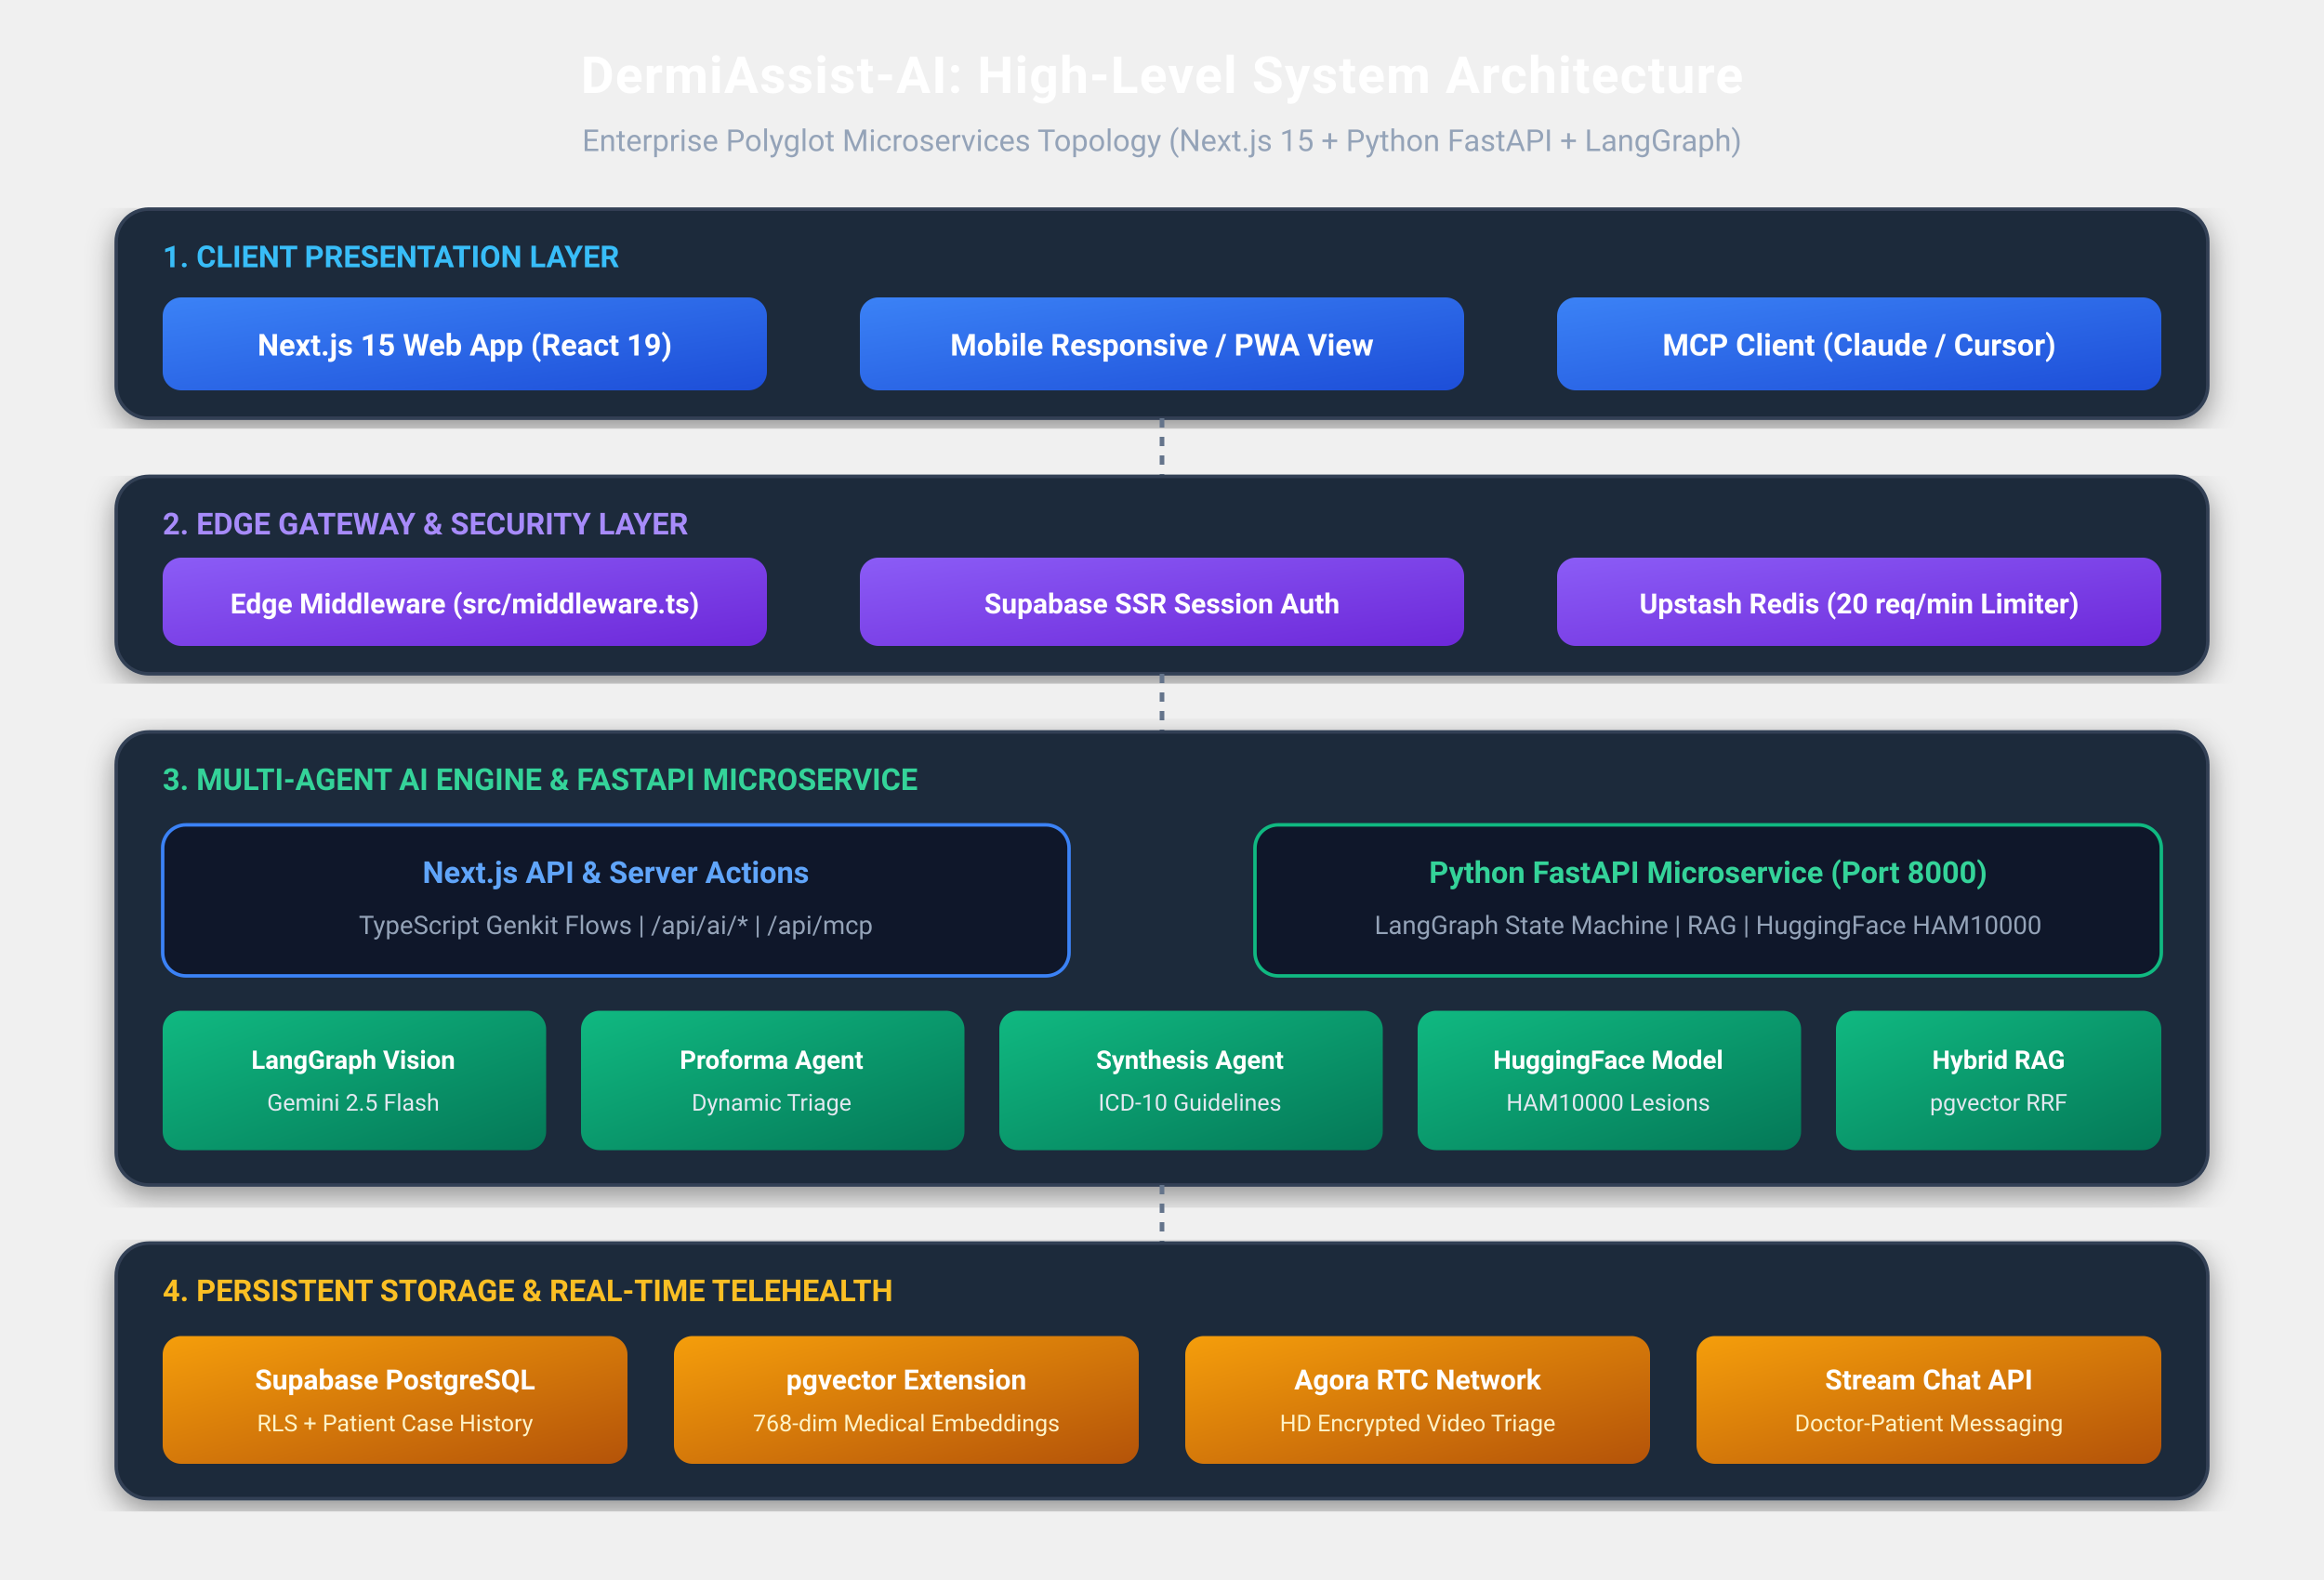
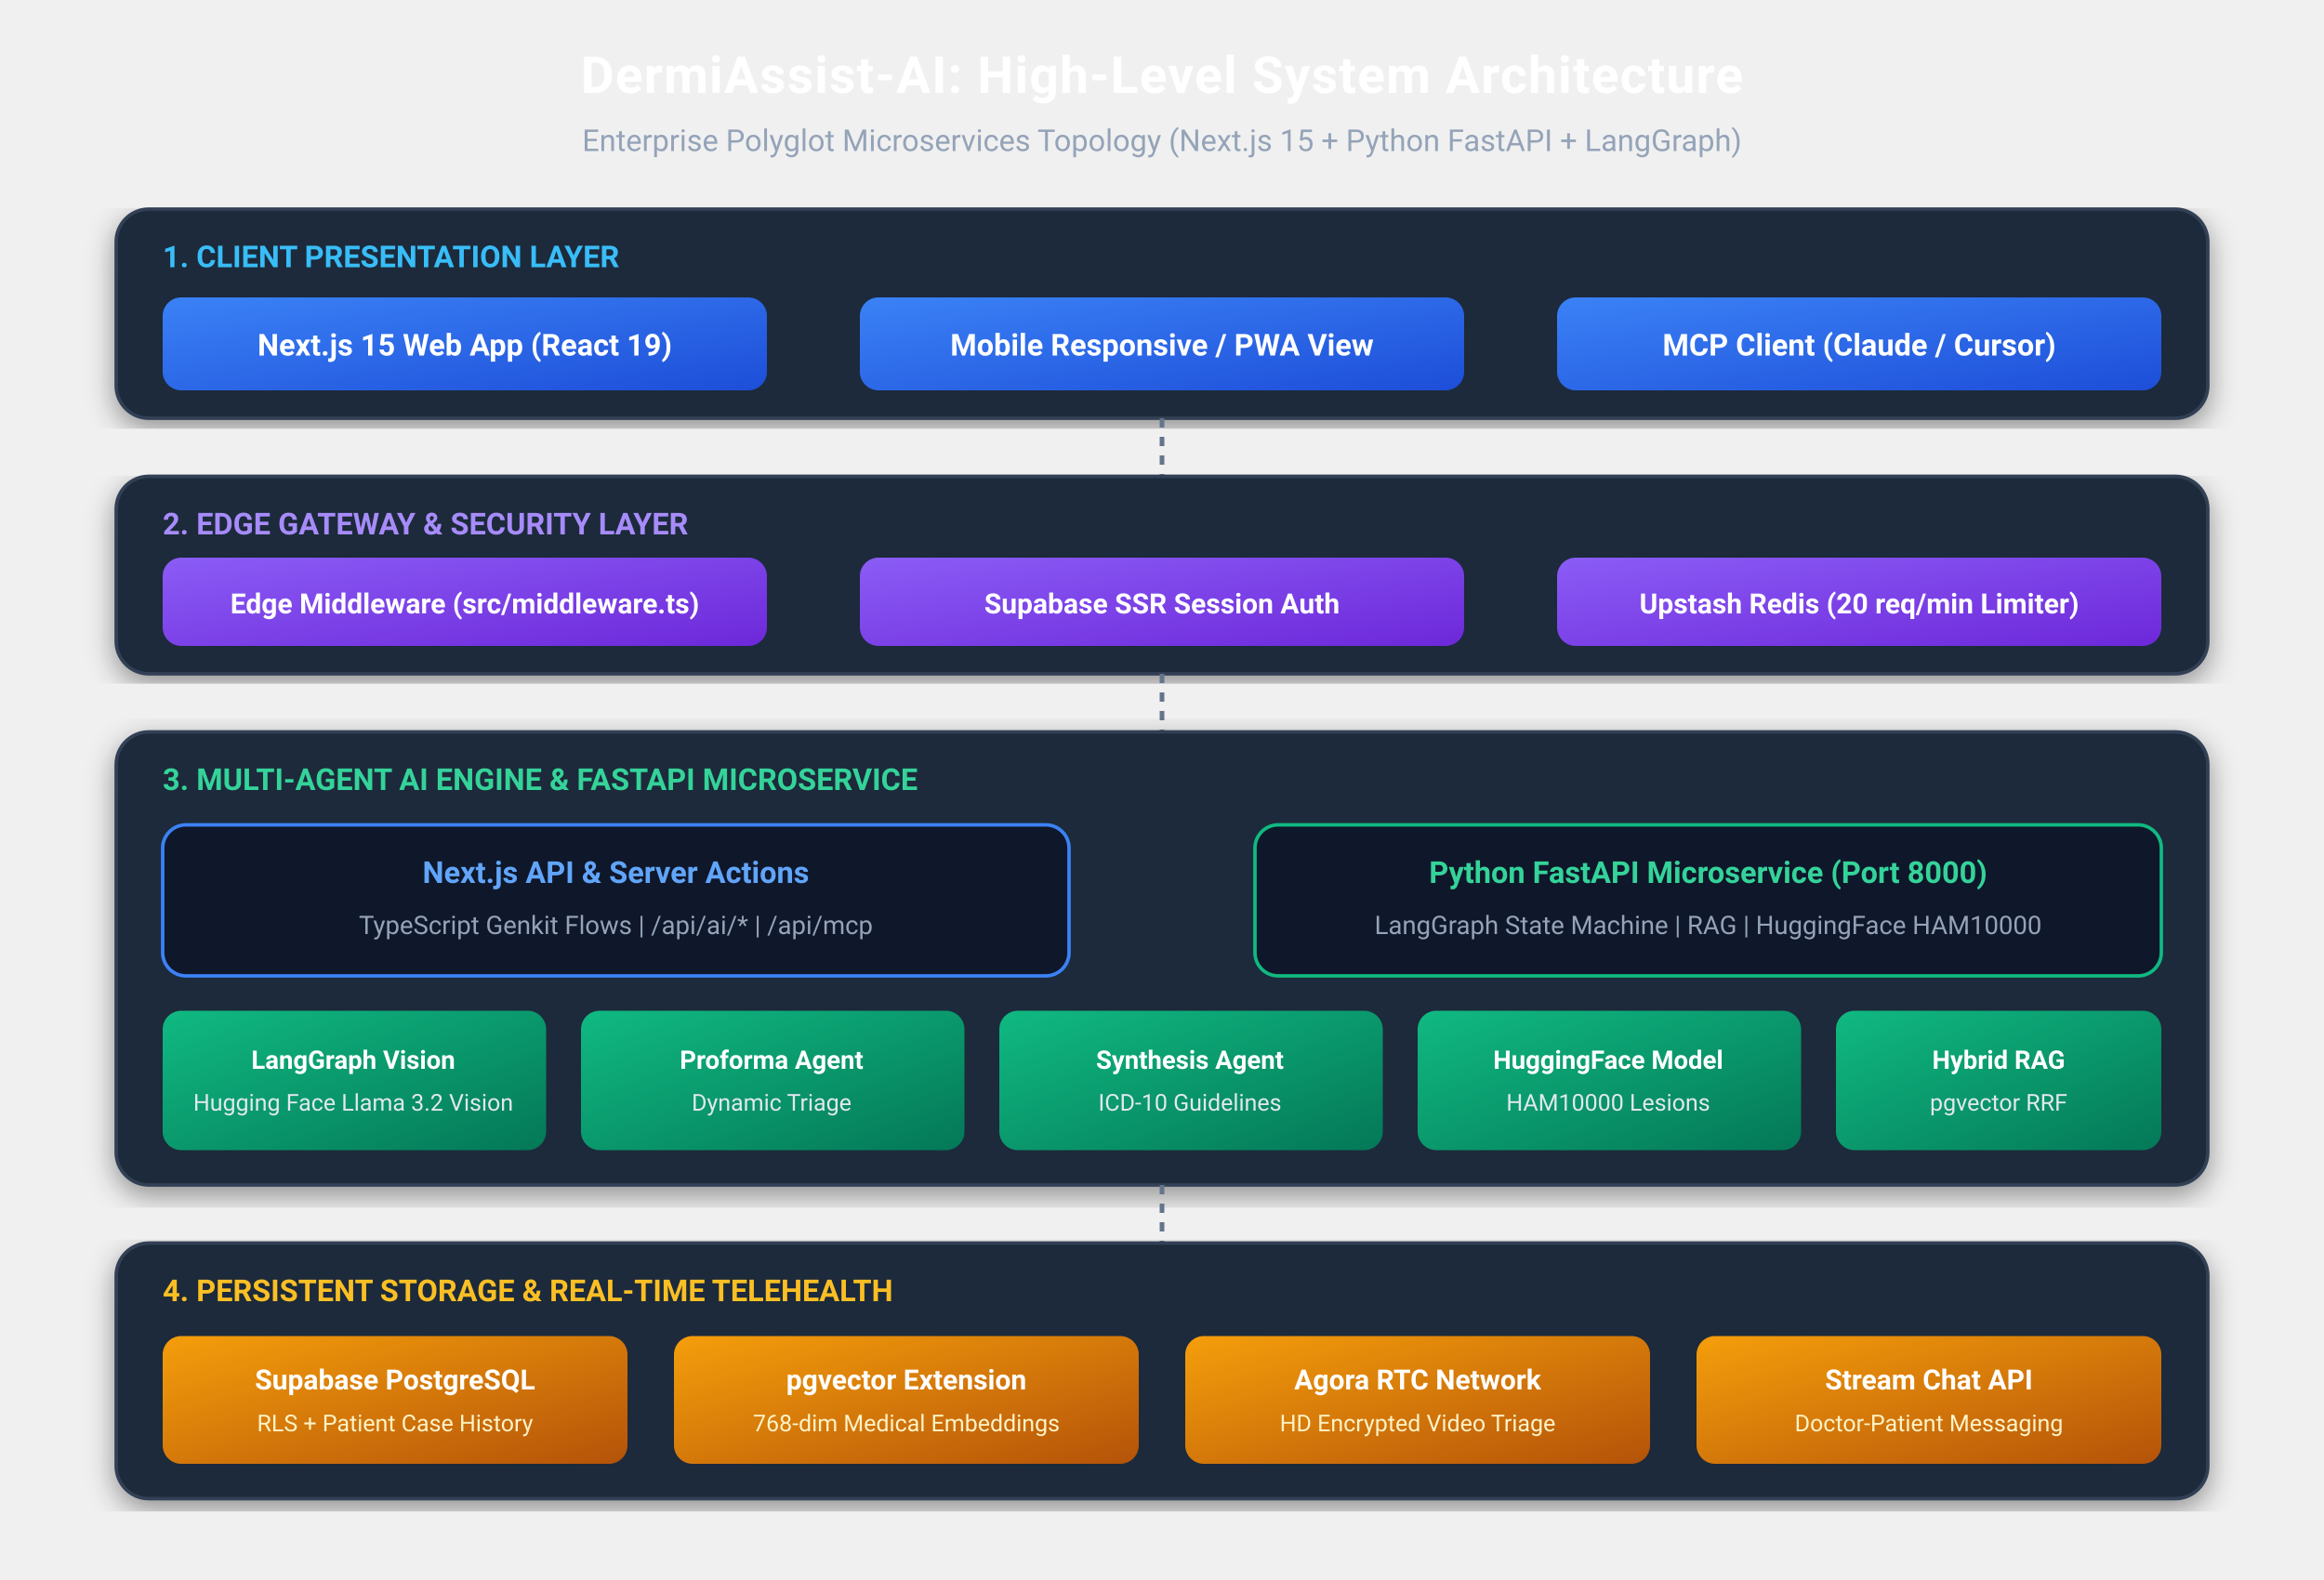
<svg xmlns="http://www.w3.org/2000/svg" viewBox="0 0 1000 680" width="100%" height="100%" style="background:#0b0f19; font-family: -apple-system, BlinkMacSystemFont, 'Segoe UI', Roboto, Helvetica, Arial, sans-serif;">
  <defs>
    <linearGradient id="primaryGrad" x1="0%" y1="0%" x2="100%" y2="100%">
      <stop offset="0%" stop-color="#3b82f6" />
      <stop offset="100%" stop-color="#1d4ed8" />
    </linearGradient>
    <linearGradient id="purpleGrad" x1="0%" y1="0%" x2="100%" y2="100%">
      <stop offset="0%" stop-color="#8b5cf6" />
      <stop offset="100%" stop-color="#6d28d9" />
    </linearGradient>
    <linearGradient id="emeraldGrad" x1="0%" y1="0%" x2="100%" y2="100%">
      <stop offset="0%" stop-color="#10b981" />
      <stop offset="100%" stop-color="#047857" />
    </linearGradient>
    <linearGradient id="amberGrad" x1="0%" y1="0%" x2="100%" y2="100%">
      <stop offset="0%" stop-color="#f59e0b" />
      <stop offset="100%" stop-color="#b45309" />
    </linearGradient>
    <filter id="shadow" x="-5%" y="-5%" width="110%" height="110%">
      <feDropShadow dx="0" dy="4" stdDeviation="6" flood-color="#000000" flood-opacity="0.4" />
    </filter>
  </defs>
  <text x="500" y="40" text-anchor="middle" fill="#ffffff" font-size="22" font-weight="700" letter-spacing="0.5">DermiAssist-AI: High-Level System Architecture</text>
  <text x="500" y="65" text-anchor="middle" fill="#94a3b8" font-size="13">Enterprise Polyglot Microservices Topology (Next.js 15 + Python FastAPI + LangGraph)</text>
  <rect x="50" y="90" width="900" height="90" rx="14" fill="#1e293b" stroke="#334155" stroke-width="1.5" filter="url(#shadow)" />
  <text x="70" y="115" fill="#38bdf8" font-size="13" font-weight="700">1. CLIENT PRESENTATION LAYER</text>
  <rect x="70" y="128" width="260" height="40" rx="8" fill="url(#primaryGrad)" />
  <text x="200" y="153" text-anchor="middle" fill="#ffffff" font-size="13" font-weight="600">Next.js 15 Web App (React 19)</text>
  <rect x="370" y="128" width="260" height="40" rx="8" fill="url(#primaryGrad)" />
  <text x="500" y="153" text-anchor="middle" fill="#ffffff" font-size="13" font-weight="600">Mobile Responsive / PWA View</text>
  <rect x="670" y="128" width="260" height="40" rx="8" fill="url(#primaryGrad)" />
  <text x="800" y="153" text-anchor="middle" fill="#ffffff" font-size="13" font-weight="600">MCP Client (Claude / Cursor)</text>
  <path d="M 500 180 L 500 205" stroke="#64748b" stroke-width="2" stroke-dasharray="4" />
  <rect x="50" y="205" width="900" height="85" rx="14" fill="#1e293b" stroke="#334155" stroke-width="1.5" filter="url(#shadow)" />
  <text x="70" y="230" fill="#a78bfa" font-size="13" font-weight="700">2. EDGE GATEWAY &amp; SECURITY LAYER</text>
  <rect x="70" y="240" width="260" height="38" rx="8" fill="url(#purpleGrad)" />
  <text x="200" y="264" text-anchor="middle" fill="#ffffff" font-size="12" font-weight="600">Edge Middleware (src/middleware.ts)</text>
  <rect x="370" y="240" width="260" height="38" rx="8" fill="url(#purpleGrad)" />
  <text x="500" y="264" text-anchor="middle" fill="#ffffff" font-size="12" font-weight="600">Supabase SSR Session Auth</text>
  <rect x="670" y="240" width="260" height="38" rx="8" fill="url(#purpleGrad)" />
  <text x="800" y="264" text-anchor="middle" fill="#ffffff" font-size="12" font-weight="600">Upstash Redis (20 req/min Limiter)</text>
  <path d="M 500 290 L 500 315" stroke="#64748b" stroke-width="2" stroke-dasharray="4" />
  <rect x="50" y="315" width="900" height="195" rx="14" fill="#1e293b" stroke="#334155" stroke-width="1.5" filter="url(#shadow)" />
  <text x="70" y="340" fill="#34d399" font-size="13" font-weight="700">3. MULTI-AGENT AI ENGINE &amp; FASTAPI MICROSERVICE</text>
  <rect x="70" y="355" width="390" height="65" rx="10" fill="#0f172a" stroke="#3b82f6" stroke-width="1.5" />
  <text x="265" y="380" text-anchor="middle" fill="#60a5fa" font-size="13" font-weight="700">Next.js API &amp; Server Actions</text>
  <text x="265" y="402" text-anchor="middle" fill="#94a3b8" font-size="11">TypeScript Genkit Flows | /api/ai/* | /api/mcp</text>
  <rect x="540" y="355" width="390" height="65" rx="10" fill="#0f172a" stroke="#10b981" stroke-width="1.5" />
  <text x="735" y="380" text-anchor="middle" fill="#34d399" font-size="13" font-weight="700">Python FastAPI Microservice (Port 8000)</text>
  <text x="735" y="402" text-anchor="middle" fill="#94a3b8" font-size="11">LangGraph State Machine | RAG | HuggingFace HAM10000</text>
  <rect x="70" y="435" width="165" height="60" rx="8" fill="url(#emeraldGrad)" />
  <text x="152" y="460" text-anchor="middle" fill="#ffffff" font-size="11" font-weight="700">LangGraph Vision</text>
-   <text x="152" y="478" text-anchor="middle" fill="#e2e8f0" font-size="10">Gemini 2.5 Flash</text>
+   <text x="152" y="478" text-anchor="middle" fill="#e2e8f0" font-size="10">Hugging Face Llama 3.2 Vision</text>
  <rect x="250" y="435" width="165" height="60" rx="8" fill="url(#emeraldGrad)" />
  <text x="332" y="460" text-anchor="middle" fill="#ffffff" font-size="11" font-weight="700">Proforma Agent</text>
  <text x="332" y="478" text-anchor="middle" fill="#e2e8f0" font-size="10">Dynamic Triage</text>
  <rect x="430" y="435" width="165" height="60" rx="8" fill="url(#emeraldGrad)" />
  <text x="512" y="460" text-anchor="middle" fill="#ffffff" font-size="11" font-weight="700">Synthesis Agent</text>
  <text x="512" y="478" text-anchor="middle" fill="#e2e8f0" font-size="10">ICD-10 Guidelines</text>
  <rect x="610" y="435" width="165" height="60" rx="8" fill="url(#emeraldGrad)" />
  <text x="692" y="460" text-anchor="middle" fill="#ffffff" font-size="11" font-weight="700">HuggingFace Model</text>
  <text x="692" y="478" text-anchor="middle" fill="#e2e8f0" font-size="10">HAM10000 Lesions</text>
  <rect x="790" y="435" width="140" height="60" rx="8" fill="url(#emeraldGrad)" />
  <text x="860" y="460" text-anchor="middle" fill="#ffffff" font-size="11" font-weight="700">Hybrid RAG</text>
  <text x="860" y="478" text-anchor="middle" fill="#e2e8f0" font-size="10">pgvector RRF</text>
  <path d="M 500 510 L 500 535" stroke="#64748b" stroke-width="2" stroke-dasharray="4" />
  <rect x="50" y="535" width="900" height="110" rx="14" fill="#1e293b" stroke="#334155" stroke-width="1.5" filter="url(#shadow)" />
  <text x="70" y="560" fill="#fbbf24" font-size="13" font-weight="700">4. PERSISTENT STORAGE &amp; REAL-TIME TELEHEALTH</text>
  <rect x="70" y="575" width="200" height="55" rx="8" fill="url(#amberGrad)" />
  <text x="170" y="598" text-anchor="middle" fill="#ffffff" font-size="12" font-weight="700">Supabase PostgreSQL</text>
  <text x="170" y="616" text-anchor="middle" fill="#fef3c7" font-size="10">RLS + Patient Case History</text>
  <rect x="290" y="575" width="200" height="55" rx="8" fill="url(#amberGrad)" />
  <text x="390" y="598" text-anchor="middle" fill="#ffffff" font-size="12" font-weight="700">pgvector Extension</text>
  <text x="390" y="616" text-anchor="middle" fill="#fef3c7" font-size="10">768-dim Medical Embeddings</text>
  <rect x="510" y="575" width="200" height="55" rx="8" fill="url(#amberGrad)" />
  <text x="610" y="598" text-anchor="middle" fill="#ffffff" font-size="12" font-weight="700">Agora RTC Network</text>
  <text x="610" y="616" text-anchor="middle" fill="#fef3c7" font-size="10">HD Encrypted Video Triage</text>
  <rect x="730" y="575" width="200" height="55" rx="8" fill="url(#amberGrad)" />
  <text x="830" y="598" text-anchor="middle" fill="#ffffff" font-size="12" font-weight="700">Stream Chat API</text>
  <text x="830" y="616" text-anchor="middle" fill="#fef3c7" font-size="10">Doctor-Patient Messaging</text>
</svg>
